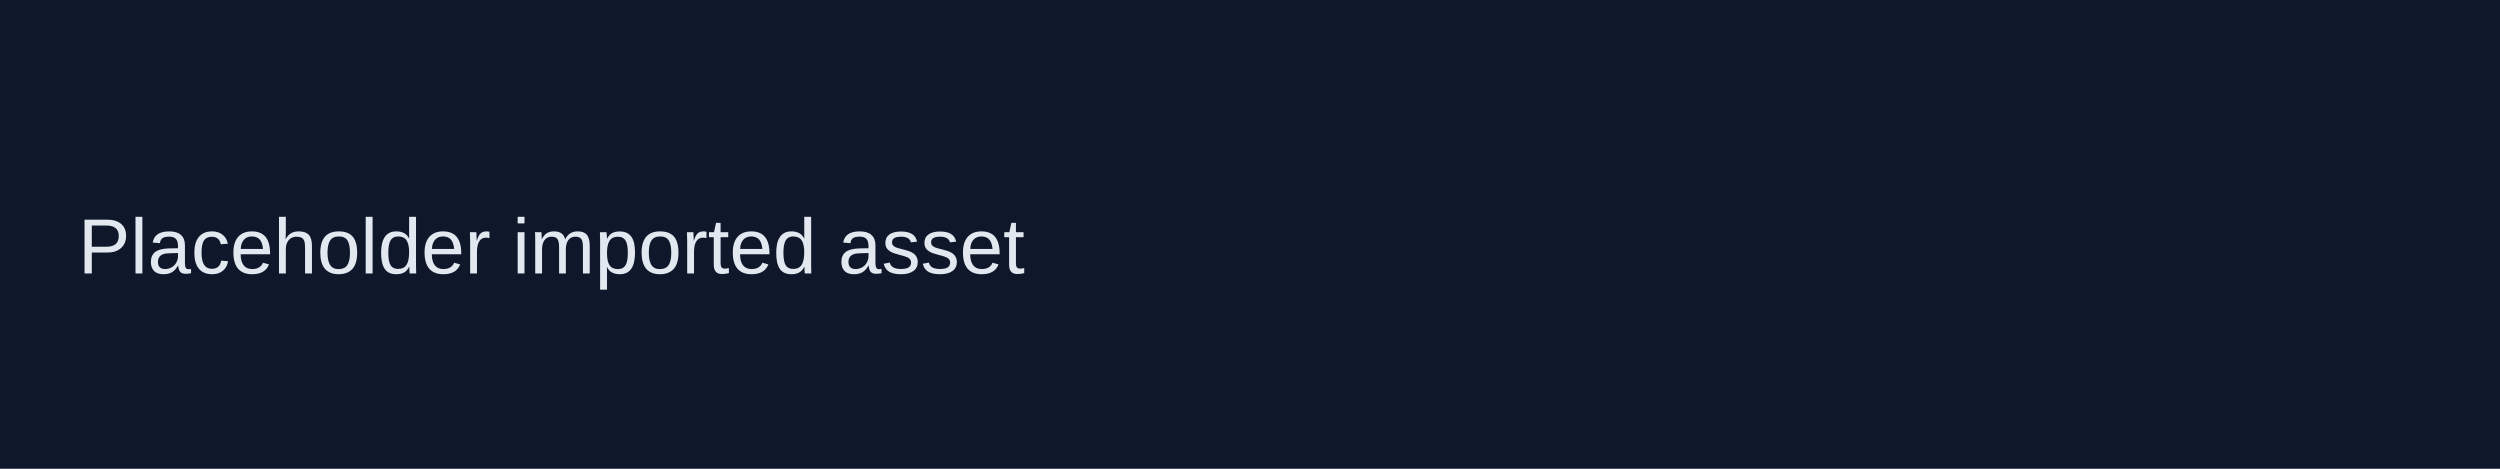
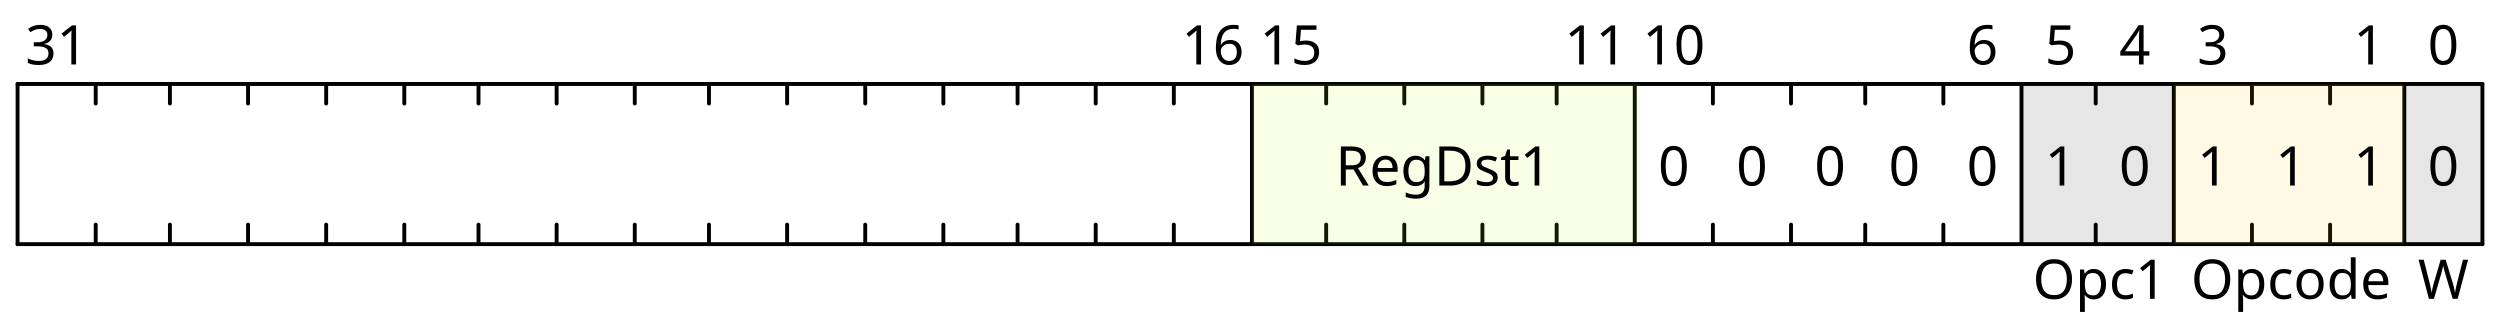
- <svg xmlns="http://www.w3.org/2000/svg" width="640" height="120" viewBox="0 0 640 120">
-   <rect width="640" height="120" fill="#0f172a" />
-   <text x="20" y="70" fill="#e2e8f0" font-family="Arial, sans-serif" font-size="20">Placeholder imported asset</text>
+ <svg xmlns="http://www.w3.org/2000/svg" width="640" height="80" viewBox="0 0 640 80">
+   <g transform="translate(0.5,0.5)" text-anchor="middle" font-size="14" font-family="sans-serif" font-weight="normal">
+     <g transform="translate(4,21)">
+       <g stroke="black" stroke-width="1" stroke-linecap="round">
+         <line x2="631" />
+         <line y2="41" />
+         <line x2="631" y1="41" y2="41" />
+         <line x1="631" x2="631" y2="41" />
+         <line x1="611" x2="611" y2="41" />
+         <line x1="592" x2="592" y2="5" />
+         <line x1="592" x2="592" y1="41" y2="36" />
+         <line x1="572" x2="572" y2="5" />
+         <line x1="572" x2="572" y1="41" y2="36" />
+         <line x1="552" x2="552" y2="41" />
+         <line x1="532" x2="532" y2="5" />
+         <line x1="532" x2="532" y1="41" y2="36" />
+         <line x1="513" x2="513" y2="41" />
+         <line x1="493" x2="493" y2="5" />
+         <line x1="493" x2="493" y1="41" y2="36" />
+         <line x1="473" x2="473" y2="5" />
+         <line x1="473" x2="473" y1="41" y2="36" />
+         <line x1="454" x2="454" y2="5" />
+         <line x1="454" x2="454" y1="41" y2="36" />
+         <line x1="434" x2="434" y2="5" />
+         <line x1="434" x2="434" y1="41" y2="36" />
+         <line x1="414" x2="414" y2="41" />
+         <line x1="394" x2="394" y2="5" />
+         <line x1="394" x2="394" y1="41" y2="36" />
+         <line x1="375" x2="375" y2="5" />
+         <line x1="375" x2="375" y1="41" y2="36" />
+         <line x1="355" x2="355" y2="5" />
+         <line x1="355" x2="355" y1="41" y2="36" />
+         <line x1="335" x2="335" y2="5" />
+         <line x1="335" x2="335" y1="41" y2="36" />
+         <line x1="316" x2="316" y2="41" />
+         <line x1="296" x2="296" y2="5" />
+         <line x1="296" x2="296" y1="41" y2="36" />
+         <line x1="276" x2="276" y2="5" />
+         <line x1="276" x2="276" y1="41" y2="36" />
+         <line x1="256" x2="256" y2="5" />
+         <line x1="256" x2="256" y1="41" y2="36" />
+         <line x1="237" x2="237" y2="5" />
+         <line x1="237" x2="237" y1="41" y2="36" />
+         <line x1="217" x2="217" y2="5" />
+         <line x1="217" x2="217" y1="41" y2="36" />
+         <line x1="197" x2="197" y2="5" />
+         <line x1="197" x2="197" y1="41" y2="36" />
+         <line x1="177" x2="177" y2="5" />
+         <line x1="177" x2="177" y1="41" y2="36" />
+         <line x1="158" x2="158" y2="5" />
+         <line x1="158" x2="158" y1="41" y2="36" />
+         <line x1="138" x2="138" y2="5" />
+         <line x1="138" x2="138" y1="41" y2="36" />
+         <line x1="118" x2="118" y2="5" />
+         <line x1="118" x2="118" y1="41" y2="36" />
+         <line x1="99" x2="99" y2="5" />
+         <line x1="99" x2="99" y1="41" y2="36" />
+         <line x1="79" x2="79" y2="5" />
+         <line x1="79" x2="79" y1="41" y2="36" />
+         <line x1="59" x2="59" y2="5" />
+         <line x1="59" x2="59" y1="41" y2="36" />
+         <line x1="39" x2="39" y2="5" />
+         <line x1="39" x2="39" y1="41" y2="36" />
+         <line x1="20" x2="20" y2="5" />
+         <line x1="20" x2="20" y1="41" y2="36" />
+       </g>
+       <g>
+         <g>
+           <rect x="611" width="20" height="41" field="0" style="fill-opacity:0.1" />
+           <rect x="552" width="59" height="41" field="7" style="fill-opacity:0.1;fill:#ffbf00" />
+           <rect x="513" width="39" height="41" field="2" style="fill-opacity:0.1" />
+           <rect x="316" width="99" height="41" field="RegDst1" style="fill-opacity:0.1;fill:#aaff00" />
+         </g>
+         <g transform="translate(10,-11)">
+           <g transform="translate(611)">
+             <text y="6">0</text>
+           </g>
+           <g transform="translate(592)">
+             <text y="6">1</text>
+           </g>
+           <g transform="translate(552)">
+             <text y="6">3</text>
+           </g>
+           <g transform="translate(532)">
+             <text y="6">4</text>
+           </g>
+           <g transform="translate(513)">
+             <text y="6">5</text>
+           </g>
+           <g transform="translate(493)">
+             <text y="6">6</text>
+           </g>
+           <g transform="translate(414)">
+             <text y="6">10</text>
+           </g>
+           <g transform="translate(394)">
+             <text y="6">11</text>
+           </g>
+           <g transform="translate(316)">
+             <text y="6">15</text>
+           </g>
+           <g transform="translate(296)">
+             <text y="6">16</text>
+           </g>
+           <g transform="translate(0)">
+             <text y="6">31</text>
+           </g>
+         </g>
+         <g transform="translate(10,20)">
+           <g>
+             <g transform="translate(611)">
+               <text y="6">0</text>
+             </g>
+           </g>
+           <g>
+             <g transform="translate(592)">
+               <text y="6">1</text>
+             </g>
+             <g transform="translate(572)">
+               <text y="6">1</text>
+             </g>
+             <g transform="translate(552)">
+               <text y="6">1</text>
+             </g>
+           </g>
+           <g>
+             <g transform="translate(532)">
+               <text y="6">0</text>
+             </g>
+             <g transform="translate(513)">
+               <text y="6">1</text>
+             </g>
+           </g>
+           <g>
+             <g transform="translate(493)">
+               <text y="6">0</text>
+             </g>
+             <g transform="translate(473)">
+               <text y="6">0</text>
+             </g>
+             <g transform="translate(454)">
+               <text y="6">0</text>
+             </g>
+             <g transform="translate(434)">
+               <text y="6">0</text>
+             </g>
+             <g transform="translate(414)">
+               <text y="6">0</text>
+             </g>
+           </g>
+           <g transform="translate(355)">
+             <text y="6">
+               <tspan>RegDst1</tspan>
+             </text>
+           </g>
+           <g transform="translate(148)">
+             <text y="6">
+               <tspan />
+             </text>
+           </g>
+         </g>
+         <g transform="translate(10,49)">
+           <g transform="translate(611)">
+             <text y="6">
+               <tspan>W</tspan>
+             </text>
+           </g>
+           <g transform="translate(572)">
+             <text y="6">
+               <tspan>Opcode</tspan>
+             </text>
+           </g>
+           <g transform="translate(523)">
+             <text y="6">
+               <tspan>Opc1</tspan>
+             </text>
+           </g>
+         </g>
+       </g>
+     </g>
+   </g>
</svg>
